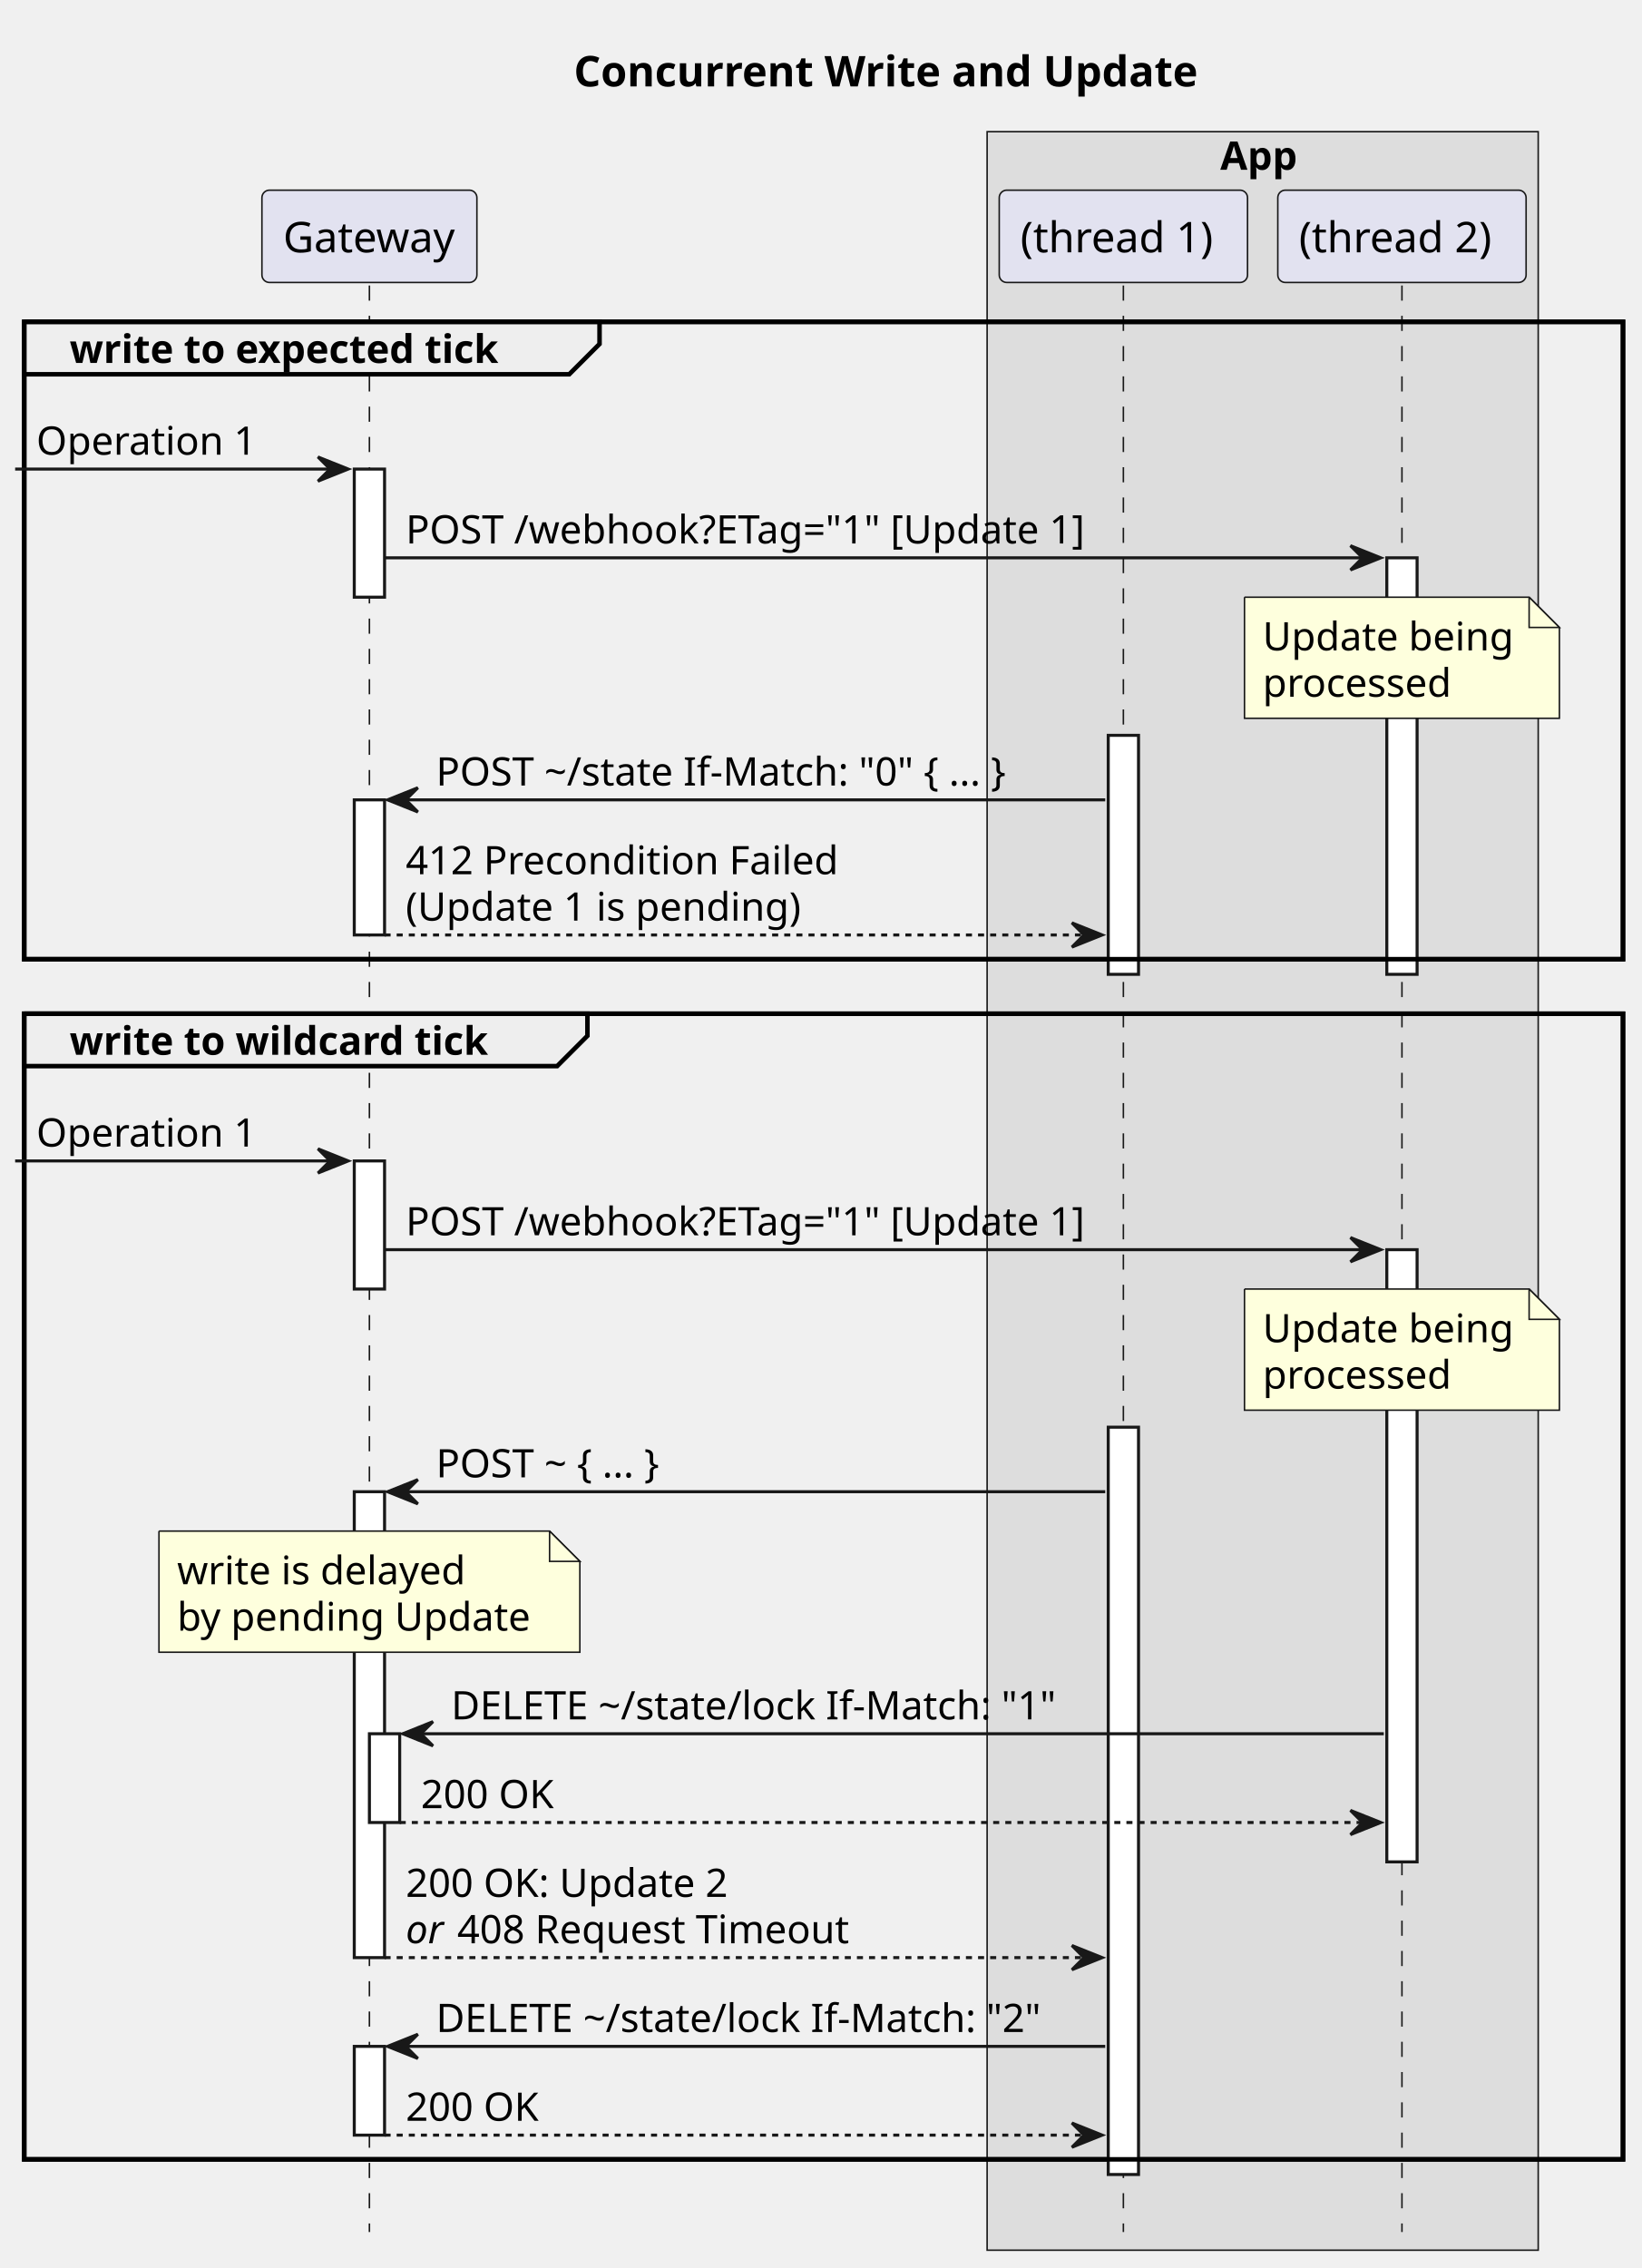
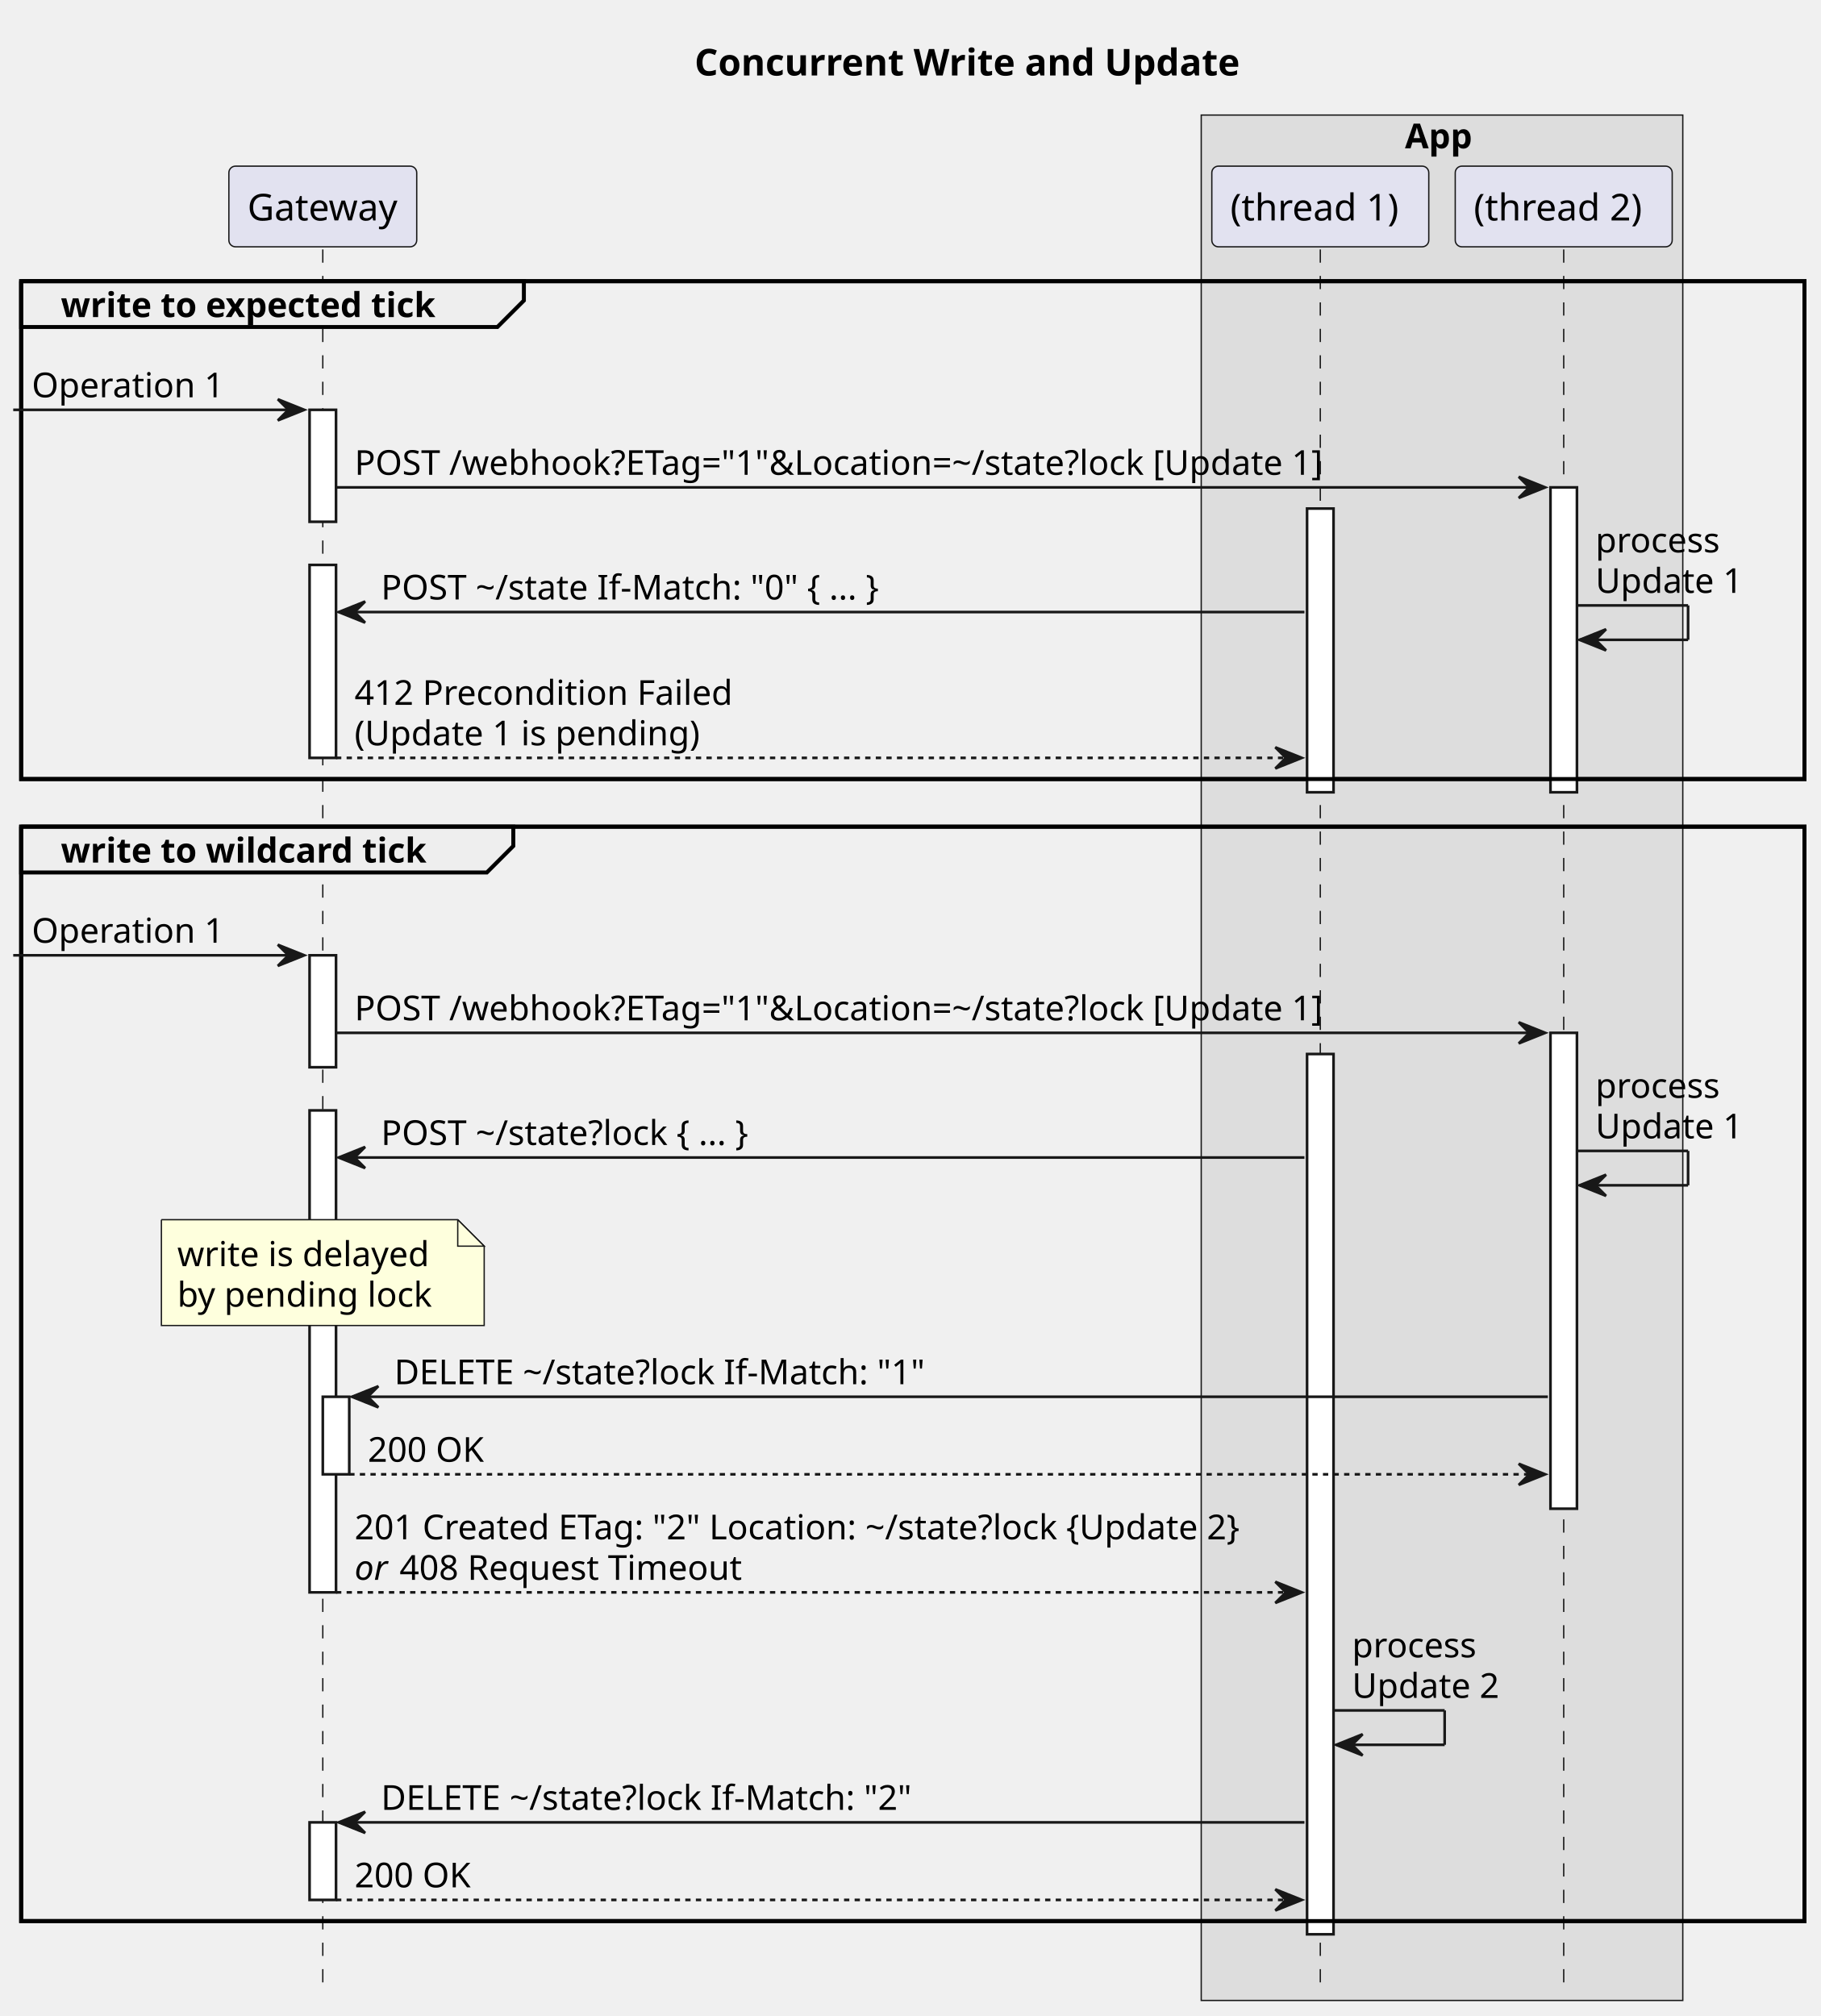
- <svg xmlns="http://www.w3.org/2000/svg" contentStyleType="text/css" height="749px" preserveAspectRatio="none" style="width:542px;height:749px;background:#FFFFFF;" version="1.1" viewBox="0 0 542 749" width="542px" zoomAndPan="magnify">
+ <svg xmlns="http://www.w3.org/2000/svg" contentStyleType="text/css" height="762px" preserveAspectRatio="none" style="width:688px;height:762px;background:#FFFFFF;" version="1.1" viewBox="0 0 688 762" width="688px" zoomAndPan="magnify">
  <defs />
  <g>
-     <rect fill="#DDDDDD" height="699.631" style="stroke:#181818;stroke-width:0.5;" width="182" x="326" y="43.488" />
-     <text fill="#000000" font-family="sans-serif" font-size="13" font-weight="bold" lengthAdjust="spacing" textLength="28" x="403" y="56.057">App</text>
-     <rect fill="none" height="26.488" id="_title" style="stroke:none;stroke-width:1.0;" width="218" x="184.5" y="10" />
-     <text fill="#000000" font-family="sans-serif" font-size="14" font-weight="bold" lengthAdjust="spacing" textLength="208" x="189.5" y="28.535">Concurrent Write and Update</text>
-     <rect fill="none" height="210.484" style="stroke:#000000;stroke-width:1.5;" width="528" x="8" y="106.287" />
-     <rect fill="none" height="378.348" style="stroke:#000000;stroke-width:1.5;" width="528" x="8" y="334.772" />
-     <line style="stroke:#181818;stroke-width:0.5;stroke-dasharray:5.0,5.0;" x1="122" x2="122" y1="94.287" y2="737.119" />
+     <rect fill="#DDDDDD" height="712.631" style="stroke:#181818;stroke-width:0.5;" width="182" x="454" y="43.488" />
+     <text fill="#000000" font-family="sans-serif" font-size="13" font-weight="bold" lengthAdjust="spacing" textLength="28" x="531" y="56.057">App</text>
+     <rect fill="none" height="26.488" id="_title" style="stroke:none;stroke-width:1.0;" width="218" x="257.5" y="10" />
+     <text fill="#000000" font-family="sans-serif" font-size="14" font-weight="bold" lengthAdjust="spacing" textLength="208" x="262.5" y="28.535">Concurrent Write and Update</text>
+     <rect fill="none" height="188.174" style="stroke:#000000;stroke-width:1.5;" width="674" x="8" y="106.287" />
+     <rect fill="none" height="413.658" style="stroke:#000000;stroke-width:1.5;" width="674" x="8" y="312.461" />
+     <line style="stroke:#181818;stroke-width:0.5;stroke-dasharray:5.0,5.0;" x1="122" x2="122" y1="94.287" y2="750.119" />
    <rect fill="#FFFFFF" height="42.31" style="stroke:#181818;stroke-width:1.0;" width="10" x="117" y="154.908" />
-     <rect fill="#FFFFFF" height="44.621" style="stroke:#181818;stroke-width:1.0;" width="10" x="117" y="264.15" />
-     <rect fill="#FFFFFF" height="42.31" style="stroke:#181818;stroke-width:1.0;" width="10" x="117" y="383.393" />
-     <rect fill="#FFFFFF" height="153.863" style="stroke:#181818;stroke-width:1.0;" width="10" x="117" y="492.635" />
-     <rect fill="#FFFFFF" height="29.311" style="stroke:#181818;stroke-width:1.0;" width="10" x="117" y="675.809" />
-     <rect fill="#FFFFFF" height="29.311" style="stroke:#181818;stroke-width:1.0;" width="10" x="122" y="572.566" />
-     <line style="stroke:#181818;stroke-width:0.5;stroke-dasharray:5.0,5.0;" x1="371" x2="371" y1="94.287" y2="737.119" />
-     <rect fill="#FFFFFF" height="78.932" style="stroke:#181818;stroke-width:1.0;" width="10" x="366" y="242.84" />
-     <rect fill="#FFFFFF" height="246.795" style="stroke:#181818;stroke-width:1.0;" width="10" x="366" y="471.324" />
-     <line style="stroke:#181818;stroke-width:0.5;stroke-dasharray:5.0,5.0;" x1="463" x2="463" y1="94.287" y2="737.119" />
-     <rect fill="#FFFFFF" height="137.553" style="stroke:#181818;stroke-width:1.0;" width="10" x="458" y="184.219" />
-     <rect fill="#FFFFFF" height="202.174" style="stroke:#181818;stroke-width:1.0;" width="10" x="458" y="412.703" />
+     <rect fill="#FFFFFF" height="72.932" style="stroke:#181818;stroke-width:1.0;" width="10" x="117" y="213.529" />
+     <rect fill="#FFFFFF" height="42.31" style="stroke:#181818;stroke-width:1.0;" width="10" x="117" y="361.082" />
+     <rect fill="#FFFFFF" height="182.174" style="stroke:#181818;stroke-width:1.0;" width="10" x="117" y="419.703" />
+     <rect fill="#FFFFFF" height="29.311" style="stroke:#181818;stroke-width:1.0;" width="10" x="117" y="688.809" />
+     <rect fill="#FFFFFF" height="29.311" style="stroke:#181818;stroke-width:1.0;" width="10" x="122" y="527.945" />
+     <line style="stroke:#181818;stroke-width:0.5;stroke-dasharray:5.0,5.0;" x1="499" x2="499" y1="94.287" y2="750.119" />
+     <rect fill="#FFFFFF" height="107.242" style="stroke:#181818;stroke-width:1.0;" width="10" x="494" y="192.219" />
+     <rect fill="#FFFFFF" height="332.727" style="stroke:#181818;stroke-width:1.0;" width="10" x="494" y="398.393" />
+     <line style="stroke:#181818;stroke-width:0.5;stroke-dasharray:5.0,5.0;" x1="591" x2="591" y1="94.287" y2="750.119" />
+     <rect fill="#FFFFFF" height="115.242" style="stroke:#181818;stroke-width:1.0;" width="10" x="586" y="184.219" />
+     <rect fill="#FFFFFF" height="179.863" style="stroke:#181818;stroke-width:1.0;" width="10" x="586" y="390.393" />
    <rect fill="#E2E2F0" height="30.488" rx="2.5" ry="2.5" style="stroke:#181818;stroke-width:0.5;" width="71" x="86.5" y="62.799" />
    <text fill="#000000" font-family="sans-serif" font-size="14" lengthAdjust="spacing" textLength="57" x="93.5" y="83.334">Gateway</text>
-     <rect fill="#E2E2F0" height="30.488" rx="2.5" ry="2.5" style="stroke:#181818;stroke-width:0.5;" width="82" x="330" y="62.799" />
-     <text fill="#000000" font-family="sans-serif" font-size="14" lengthAdjust="spacing" textLength="68" x="337" y="83.334">(thread 1)</text>
-     <rect fill="#E2E2F0" height="30.488" rx="2.5" ry="2.5" style="stroke:#181818;stroke-width:0.5;" width="82" x="422" y="62.799" />
-     <text fill="#000000" font-family="sans-serif" font-size="14" lengthAdjust="spacing" textLength="68" x="429" y="83.334">(thread 2)</text>
+     <rect fill="#E2E2F0" height="30.488" rx="2.5" ry="2.5" style="stroke:#181818;stroke-width:0.5;" width="82" x="458" y="62.799" />
+     <text fill="#000000" font-family="sans-serif" font-size="14" lengthAdjust="spacing" textLength="68" x="465" y="83.334">(thread 1)</text>
+     <rect fill="#E2E2F0" height="30.488" rx="2.5" ry="2.5" style="stroke:#181818;stroke-width:0.5;" width="82" x="550" y="62.799" />
+     <text fill="#000000" font-family="sans-serif" font-size="14" lengthAdjust="spacing" textLength="68" x="557" y="83.334">(thread 2)</text>
    <path d="M8,106.287 L198,106.287 L198,113.598 L188,123.598 L8,123.598 L8,106.287 " fill="#EEEEEE" style="stroke:#000000;stroke-width:1.5;" />
-     <rect fill="none" height="210.484" style="stroke:#000000;stroke-width:1.5;" width="528" x="8" y="106.287" />
+     <rect fill="none" height="188.174" style="stroke:#000000;stroke-width:1.5;" width="674" x="8" y="106.287" />
    <text fill="#000000" font-family="sans-serif" font-size="13" font-weight="bold" lengthAdjust="spacing" textLength="145" x="23" y="119.856">write to expected tick</text>
    <polygon fill="#181818" points="105,150.908,115,154.908,105,158.908,109,154.908" style="stroke:#181818;stroke-width:1.0;" />
    <line style="stroke:#181818;stroke-width:1.0;" x1="5" x2="111" y1="154.908" y2="154.908" />
    <text fill="#000000" font-family="sans-serif" font-size="13" lengthAdjust="spacing" textLength="74" x="12" y="150.166">Operation 1</text>
-     <polygon fill="#181818" points="446,180.219,456,184.219,446,188.219,450,184.219" style="stroke:#181818;stroke-width:1.0;" />
-     <line style="stroke:#181818;stroke-width:1.0;" x1="127" x2="452" y1="184.219" y2="184.219" />
-     <text fill="#000000" font-family="sans-serif" font-size="13" lengthAdjust="spacing" textLength="231" x="134" y="179.477">POST /webhook?ETag="1" [Update 1]</text>
-     <path d="M411,197.219 L411,237.219 L515,237.219 L515,207.219 L505,197.219 L411,197.219 " fill="#FEFFDD" style="stroke:#181818;stroke-width:0.5;" />
-     <path d="M505,197.219 L505,207.219 L515,207.219 L505,197.219 " fill="#FEFFDD" style="stroke:#181818;stroke-width:0.5;" />
-     <text fill="#000000" font-family="sans-serif" font-size="13" lengthAdjust="spacing" textLength="83" x="417" y="214.787">Update being</text>
-     <text fill="#000000" font-family="sans-serif" font-size="13" lengthAdjust="spacing" textLength="64" x="417" y="230.098">processed</text>
-     <polygon fill="#181818" points="138,260.15,128,264.15,138,268.15,134,264.15" style="stroke:#181818;stroke-width:1.0;" />
-     <line style="stroke:#181818;stroke-width:1.0;" x1="132" x2="365" y1="264.15" y2="264.15" />
-     <text fill="#000000" font-family="sans-serif" font-size="13" lengthAdjust="spacing" textLength="199" x="144" y="259.408">POST ~/state If-Match: "0" { ... }</text>
-     <polygon fill="#181818" points="354,304.772,364,308.772,354,312.772,358,308.772" style="stroke:#181818;stroke-width:1.0;" />
-     <line style="stroke:#181818;stroke-width:1.0;stroke-dasharray:2.0,2.0;" x1="127" x2="360" y1="308.772" y2="308.772" />
-     <text fill="#000000" font-family="sans-serif" font-size="13" lengthAdjust="spacing" textLength="148" x="134" y="288.719">412 Precondition Failed</text>
-     <text fill="#000000" font-family="sans-serif" font-size="13" lengthAdjust="spacing" textLength="134" x="134" y="304.029">(Update 1 is pending)</text>
-     <path d="M8,334.772 L194,334.772 L194,342.082 L184,352.082 L8,352.082 L8,334.772 " fill="#EEEEEE" style="stroke:#000000;stroke-width:1.5;" />
-     <rect fill="none" height="378.348" style="stroke:#000000;stroke-width:1.5;" width="528" x="8" y="334.772" />
-     <text fill="#000000" font-family="sans-serif" font-size="13" font-weight="bold" lengthAdjust="spacing" textLength="141" x="23" y="348.34">write to wildcard tick</text>
-     <polygon fill="#181818" points="105,379.393,115,383.393,105,387.393,109,383.393" style="stroke:#181818;stroke-width:1.0;" />
-     <line style="stroke:#181818;stroke-width:1.0;" x1="5" x2="111" y1="383.393" y2="383.393" />
-     <text fill="#000000" font-family="sans-serif" font-size="13" lengthAdjust="spacing" textLength="74" x="12" y="378.65">Operation 1</text>
-     <polygon fill="#181818" points="446,408.703,456,412.703,446,416.703,450,412.703" style="stroke:#181818;stroke-width:1.0;" />
-     <line style="stroke:#181818;stroke-width:1.0;" x1="127" x2="452" y1="412.703" y2="412.703" />
-     <text fill="#000000" font-family="sans-serif" font-size="13" lengthAdjust="spacing" textLength="231" x="134" y="407.961">POST /webhook?ETag="1" [Update 1]</text>
-     <path d="M411,425.703 L411,465.703 L515,465.703 L515,435.703 L505,425.703 L411,425.703 " fill="#FEFFDD" style="stroke:#181818;stroke-width:0.5;" />
-     <path d="M505,425.703 L505,435.703 L515,435.703 L505,425.703 " fill="#FEFFDD" style="stroke:#181818;stroke-width:0.5;" />
-     <text fill="#000000" font-family="sans-serif" font-size="13" lengthAdjust="spacing" textLength="83" x="417" y="443.272">Update being</text>
-     <text fill="#000000" font-family="sans-serif" font-size="13" lengthAdjust="spacing" textLength="64" x="417" y="458.582">processed</text>
-     <polygon fill="#181818" points="138,488.635,128,492.635,138,496.635,134,492.635" style="stroke:#181818;stroke-width:1.0;" />
-     <line style="stroke:#181818;stroke-width:1.0;" x1="132" x2="365" y1="492.635" y2="492.635" />
-     <text fill="#000000" font-family="sans-serif" font-size="13" lengthAdjust="spacing" textLength="76" x="144" y="487.893">POST ~ { ... }</text>
-     <path d="M52.5,505.635 L52.5,545.635 L191.5,545.635 L191.5,515.635 L181.5,505.635 L52.5,505.635 " fill="#FEFFDD" style="stroke:#181818;stroke-width:0.5;" />
-     <path d="M181.5,505.635 L181.5,515.635 L191.5,515.635 L181.5,505.635 " fill="#FEFFDD" style="stroke:#181818;stroke-width:0.5;" />
-     <text fill="#000000" font-family="sans-serif" font-size="13" lengthAdjust="spacing" textLength="98" x="58.5" y="523.203">write is delayed</text>
-     <text fill="#000000" font-family="sans-serif" font-size="13" lengthAdjust="spacing" textLength="118" x="58.5" y="538.514">by pending Update</text>
-     <polygon fill="#181818" points="143,568.566,133,572.566,143,576.566,139,572.566" style="stroke:#181818;stroke-width:1.0;" />
-     <line style="stroke:#181818;stroke-width:1.0;" x1="137" x2="457" y1="572.566" y2="572.566" />
-     <text fill="#000000" font-family="sans-serif" font-size="13" lengthAdjust="spacing" textLength="215" x="149" y="567.824">DELETE ~/state/lock If-Match: "1"</text>
-     <polygon fill="#181818" points="446,597.877,456,601.877,446,605.877,450,601.877" style="stroke:#181818;stroke-width:1.0;" />
-     <line style="stroke:#181818;stroke-width:1.0;stroke-dasharray:2.0,2.0;" x1="132" x2="452" y1="601.877" y2="601.877" />
-     <text fill="#000000" font-family="sans-serif" font-size="13" lengthAdjust="spacing" textLength="46" x="139" y="597.135">200 OK</text>
-     <polygon fill="#181818" points="354,642.498,364,646.498,354,650.498,358,646.498" style="stroke:#181818;stroke-width:1.0;" />
-     <line style="stroke:#181818;stroke-width:1.0;stroke-dasharray:2.0,2.0;" x1="127" x2="360" y1="646.498" y2="646.498" />
-     <text fill="#000000" font-family="sans-serif" font-size="13" lengthAdjust="spacing" textLength="110" x="134" y="626.445">200 OK: Update 2</text>
-     <text fill="#000000" font-family="sans-serif" font-size="13" font-style="italic" lengthAdjust="spacing" textLength="13" x="134" y="641.756">or</text>
-     <text fill="#000000" font-family="sans-serif" font-size="13" lengthAdjust="spacing" textLength="134" x="151" y="641.756">408 Request Timeout</text>
-     <polygon fill="#181818" points="138,671.809,128,675.809,138,679.809,134,675.809" style="stroke:#181818;stroke-width:1.0;" />
-     <line style="stroke:#181818;stroke-width:1.0;" x1="132" x2="365" y1="675.809" y2="675.809" />
-     <text fill="#000000" font-family="sans-serif" font-size="13" lengthAdjust="spacing" textLength="215" x="144" y="671.066">DELETE ~/state/lock If-Match: "2"</text>
-     <polygon fill="#181818" points="354,701.119,364,705.119,354,709.119,358,705.119" style="stroke:#181818;stroke-width:1.0;" />
-     <line style="stroke:#181818;stroke-width:1.0;stroke-dasharray:2.0,2.0;" x1="127" x2="360" y1="705.119" y2="705.119" />
-     <text fill="#000000" font-family="sans-serif" font-size="13" lengthAdjust="spacing" textLength="46" x="134" y="700.377">200 OK</text>
+     <polygon fill="#181818" points="574,180.219,584,184.219,574,188.219,578,184.219" style="stroke:#181818;stroke-width:1.0;" />
+     <line style="stroke:#181818;stroke-width:1.0;" x1="127" x2="580" y1="184.219" y2="184.219" />
+     <text fill="#000000" font-family="sans-serif" font-size="13" lengthAdjust="spacing" textLength="382" x="134" y="179.477">POST /webhook?ETag="1"&amp;Location=~/state?lock [Update 1]</text>
+     <line style="stroke:#181818;stroke-width:1.0;" x1="596" x2="638" y1="228.84" y2="228.84" />
+     <line style="stroke:#181818;stroke-width:1.0;" x1="638" x2="638" y1="228.84" y2="241.84" />
+     <line style="stroke:#181818;stroke-width:1.0;" x1="597" x2="638" y1="241.84" y2="241.84" />
+     <polygon fill="#181818" points="607,237.84,597,241.84,607,245.84,603,241.84" style="stroke:#181818;stroke-width:1.0;" />
+     <text fill="#000000" font-family="sans-serif" font-size="13" lengthAdjust="spacing" textLength="49" x="603" y="208.787">process</text>
+     <text fill="#000000" font-family="sans-serif" font-size="13" lengthAdjust="spacing" textLength="56" x="603" y="224.098">Update 1</text>
+     <polygon fill="#181818" points="138,227.34,128,231.34,138,235.34,134,231.34" style="stroke:#181818;stroke-width:1.0;" />
+     <line style="stroke:#181818;stroke-width:1.0;" x1="132" x2="493" y1="231.34" y2="231.34" />
+     <text fill="#000000" font-family="sans-serif" font-size="13" lengthAdjust="spacing" textLength="199" x="144" y="226.598">POST ~/state If-Match: "0" { ... }</text>
+     <polygon fill="#181818" points="482,282.461,492,286.461,482,290.461,486,286.461" style="stroke:#181818;stroke-width:1.0;" />
+     <line style="stroke:#181818;stroke-width:1.0;stroke-dasharray:2.0,2.0;" x1="127" x2="488" y1="286.461" y2="286.461" />
+     <text fill="#000000" font-family="sans-serif" font-size="13" lengthAdjust="spacing" textLength="148" x="134" y="266.408">412 Precondition Failed</text>
+     <text fill="#000000" font-family="sans-serif" font-size="13" lengthAdjust="spacing" textLength="134" x="134" y="281.719">(Update 1 is pending)</text>
+     <path d="M8,312.461 L194,312.461 L194,319.772 L184,329.772 L8,329.772 L8,312.461 " fill="#EEEEEE" style="stroke:#000000;stroke-width:1.5;" />
+     <rect fill="none" height="413.658" style="stroke:#000000;stroke-width:1.5;" width="674" x="8" y="312.461" />
+     <text fill="#000000" font-family="sans-serif" font-size="13" font-weight="bold" lengthAdjust="spacing" textLength="141" x="23" y="326.029">write to wildcard tick</text>
+     <polygon fill="#181818" points="105,357.082,115,361.082,105,365.082,109,361.082" style="stroke:#181818;stroke-width:1.0;" />
+     <line style="stroke:#181818;stroke-width:1.0;" x1="5" x2="111" y1="361.082" y2="361.082" />
+     <text fill="#000000" font-family="sans-serif" font-size="13" lengthAdjust="spacing" textLength="74" x="12" y="356.34">Operation 1</text>
+     <polygon fill="#181818" points="574,386.393,584,390.393,574,394.393,578,390.393" style="stroke:#181818;stroke-width:1.0;" />
+     <line style="stroke:#181818;stroke-width:1.0;" x1="127" x2="580" y1="390.393" y2="390.393" />
+     <text fill="#000000" font-family="sans-serif" font-size="13" lengthAdjust="spacing" textLength="382" x="134" y="385.65">POST /webhook?ETag="1"&amp;Location=~/state?lock [Update 1]</text>
+     <line style="stroke:#181818;stroke-width:1.0;" x1="596" x2="638" y1="435.014" y2="435.014" />
+     <line style="stroke:#181818;stroke-width:1.0;" x1="638" x2="638" y1="435.014" y2="448.014" />
+     <line style="stroke:#181818;stroke-width:1.0;" x1="597" x2="638" y1="448.014" y2="448.014" />
+     <polygon fill="#181818" points="607,444.014,597,448.014,607,452.014,603,448.014" style="stroke:#181818;stroke-width:1.0;" />
+     <text fill="#000000" font-family="sans-serif" font-size="13" lengthAdjust="spacing" textLength="49" x="603" y="414.961">process</text>
+     <text fill="#000000" font-family="sans-serif" font-size="13" lengthAdjust="spacing" textLength="56" x="603" y="430.272">Update 1</text>
+     <polygon fill="#181818" points="138,433.514,128,437.514,138,441.514,134,437.514" style="stroke:#181818;stroke-width:1.0;" />
+     <line style="stroke:#181818;stroke-width:1.0;" x1="132" x2="493" y1="437.514" y2="437.514" />
+     <text fill="#000000" font-family="sans-serif" font-size="13" lengthAdjust="spacing" textLength="146" x="144" y="432.772">POST ~/state?lock { ... }</text>
+     <path d="M61,461.014 L61,501.014 L183,501.014 L183,471.014 L173,461.014 L61,461.014 " fill="#FEFFDD" style="stroke:#181818;stroke-width:0.5;" />
+     <path d="M173,461.014 L173,471.014 L183,471.014 L173,461.014 " fill="#FEFFDD" style="stroke:#181818;stroke-width:0.5;" />
+     <text fill="#000000" font-family="sans-serif" font-size="13" lengthAdjust="spacing" textLength="98" x="67" y="478.582">write is delayed</text>
+     <text fill="#000000" font-family="sans-serif" font-size="13" lengthAdjust="spacing" textLength="101" x="67" y="493.893">by pending lock</text>
+     <polygon fill="#181818" points="143,523.945,133,527.945,143,531.945,139,527.945" style="stroke:#181818;stroke-width:1.0;" />
+     <line style="stroke:#181818;stroke-width:1.0;" x1="137" x2="585" y1="527.945" y2="527.945" />
+     <text fill="#000000" font-family="sans-serif" font-size="13" lengthAdjust="spacing" textLength="213" x="149" y="523.203">DELETE ~/state?lock If-Match: "1"</text>
+     <polygon fill="#181818" points="574,553.256,584,557.256,574,561.256,578,557.256" style="stroke:#181818;stroke-width:1.0;" />
+     <line style="stroke:#181818;stroke-width:1.0;stroke-dasharray:2.0,2.0;" x1="132" x2="580" y1="557.256" y2="557.256" />
+     <text fill="#000000" font-family="sans-serif" font-size="13" lengthAdjust="spacing" textLength="46" x="139" y="552.514">200 OK</text>
+     <polygon fill="#181818" points="482,597.877,492,601.877,482,605.877,486,601.877" style="stroke:#181818;stroke-width:1.0;" />
+     <line style="stroke:#181818;stroke-width:1.0;stroke-dasharray:2.0,2.0;" x1="127" x2="488" y1="601.877" y2="601.877" />
+     <text fill="#000000" font-family="sans-serif" font-size="13" lengthAdjust="spacing" textLength="348" x="134" y="581.824">201 Created ETag: "2" Location: ~/state?lock {Update 2}</text>
+     <text fill="#000000" font-family="sans-serif" font-size="13" font-style="italic" lengthAdjust="spacing" textLength="13" x="134" y="597.135">or</text>
+     <text fill="#000000" font-family="sans-serif" font-size="13" lengthAdjust="spacing" textLength="134" x="151" y="597.135">408 Request Timeout</text>
+     <line style="stroke:#181818;stroke-width:1.0;" x1="504" x2="546" y1="646.498" y2="646.498" />
+     <line style="stroke:#181818;stroke-width:1.0;" x1="546" x2="546" y1="646.498" y2="659.498" />
+     <line style="stroke:#181818;stroke-width:1.0;" x1="505" x2="546" y1="659.498" y2="659.498" />
+     <polygon fill="#181818" points="515,655.498,505,659.498,515,663.498,511,659.498" style="stroke:#181818;stroke-width:1.0;" />
+     <text fill="#000000" font-family="sans-serif" font-size="13" lengthAdjust="spacing" textLength="49" x="511" y="626.445">process</text>
+     <text fill="#000000" font-family="sans-serif" font-size="13" lengthAdjust="spacing" textLength="56" x="511" y="641.756">Update 2</text>
+     <polygon fill="#181818" points="138,684.809,128,688.809,138,692.809,134,688.809" style="stroke:#181818;stroke-width:1.0;" />
+     <line style="stroke:#181818;stroke-width:1.0;" x1="132" x2="493" y1="688.809" y2="688.809" />
+     <text fill="#000000" font-family="sans-serif" font-size="13" lengthAdjust="spacing" textLength="213" x="144" y="684.066">DELETE ~/state?lock If-Match: "2"</text>
+     <polygon fill="#181818" points="482,714.119,492,718.119,482,722.119,486,718.119" style="stroke:#181818;stroke-width:1.0;" />
+     <line style="stroke:#181818;stroke-width:1.0;stroke-dasharray:2.0,2.0;" x1="127" x2="488" y1="718.119" y2="718.119" />
+     <text fill="#000000" font-family="sans-serif" font-size="13" lengthAdjust="spacing" textLength="46" x="134" y="713.377">200 OK</text>
  </g>
</svg>
